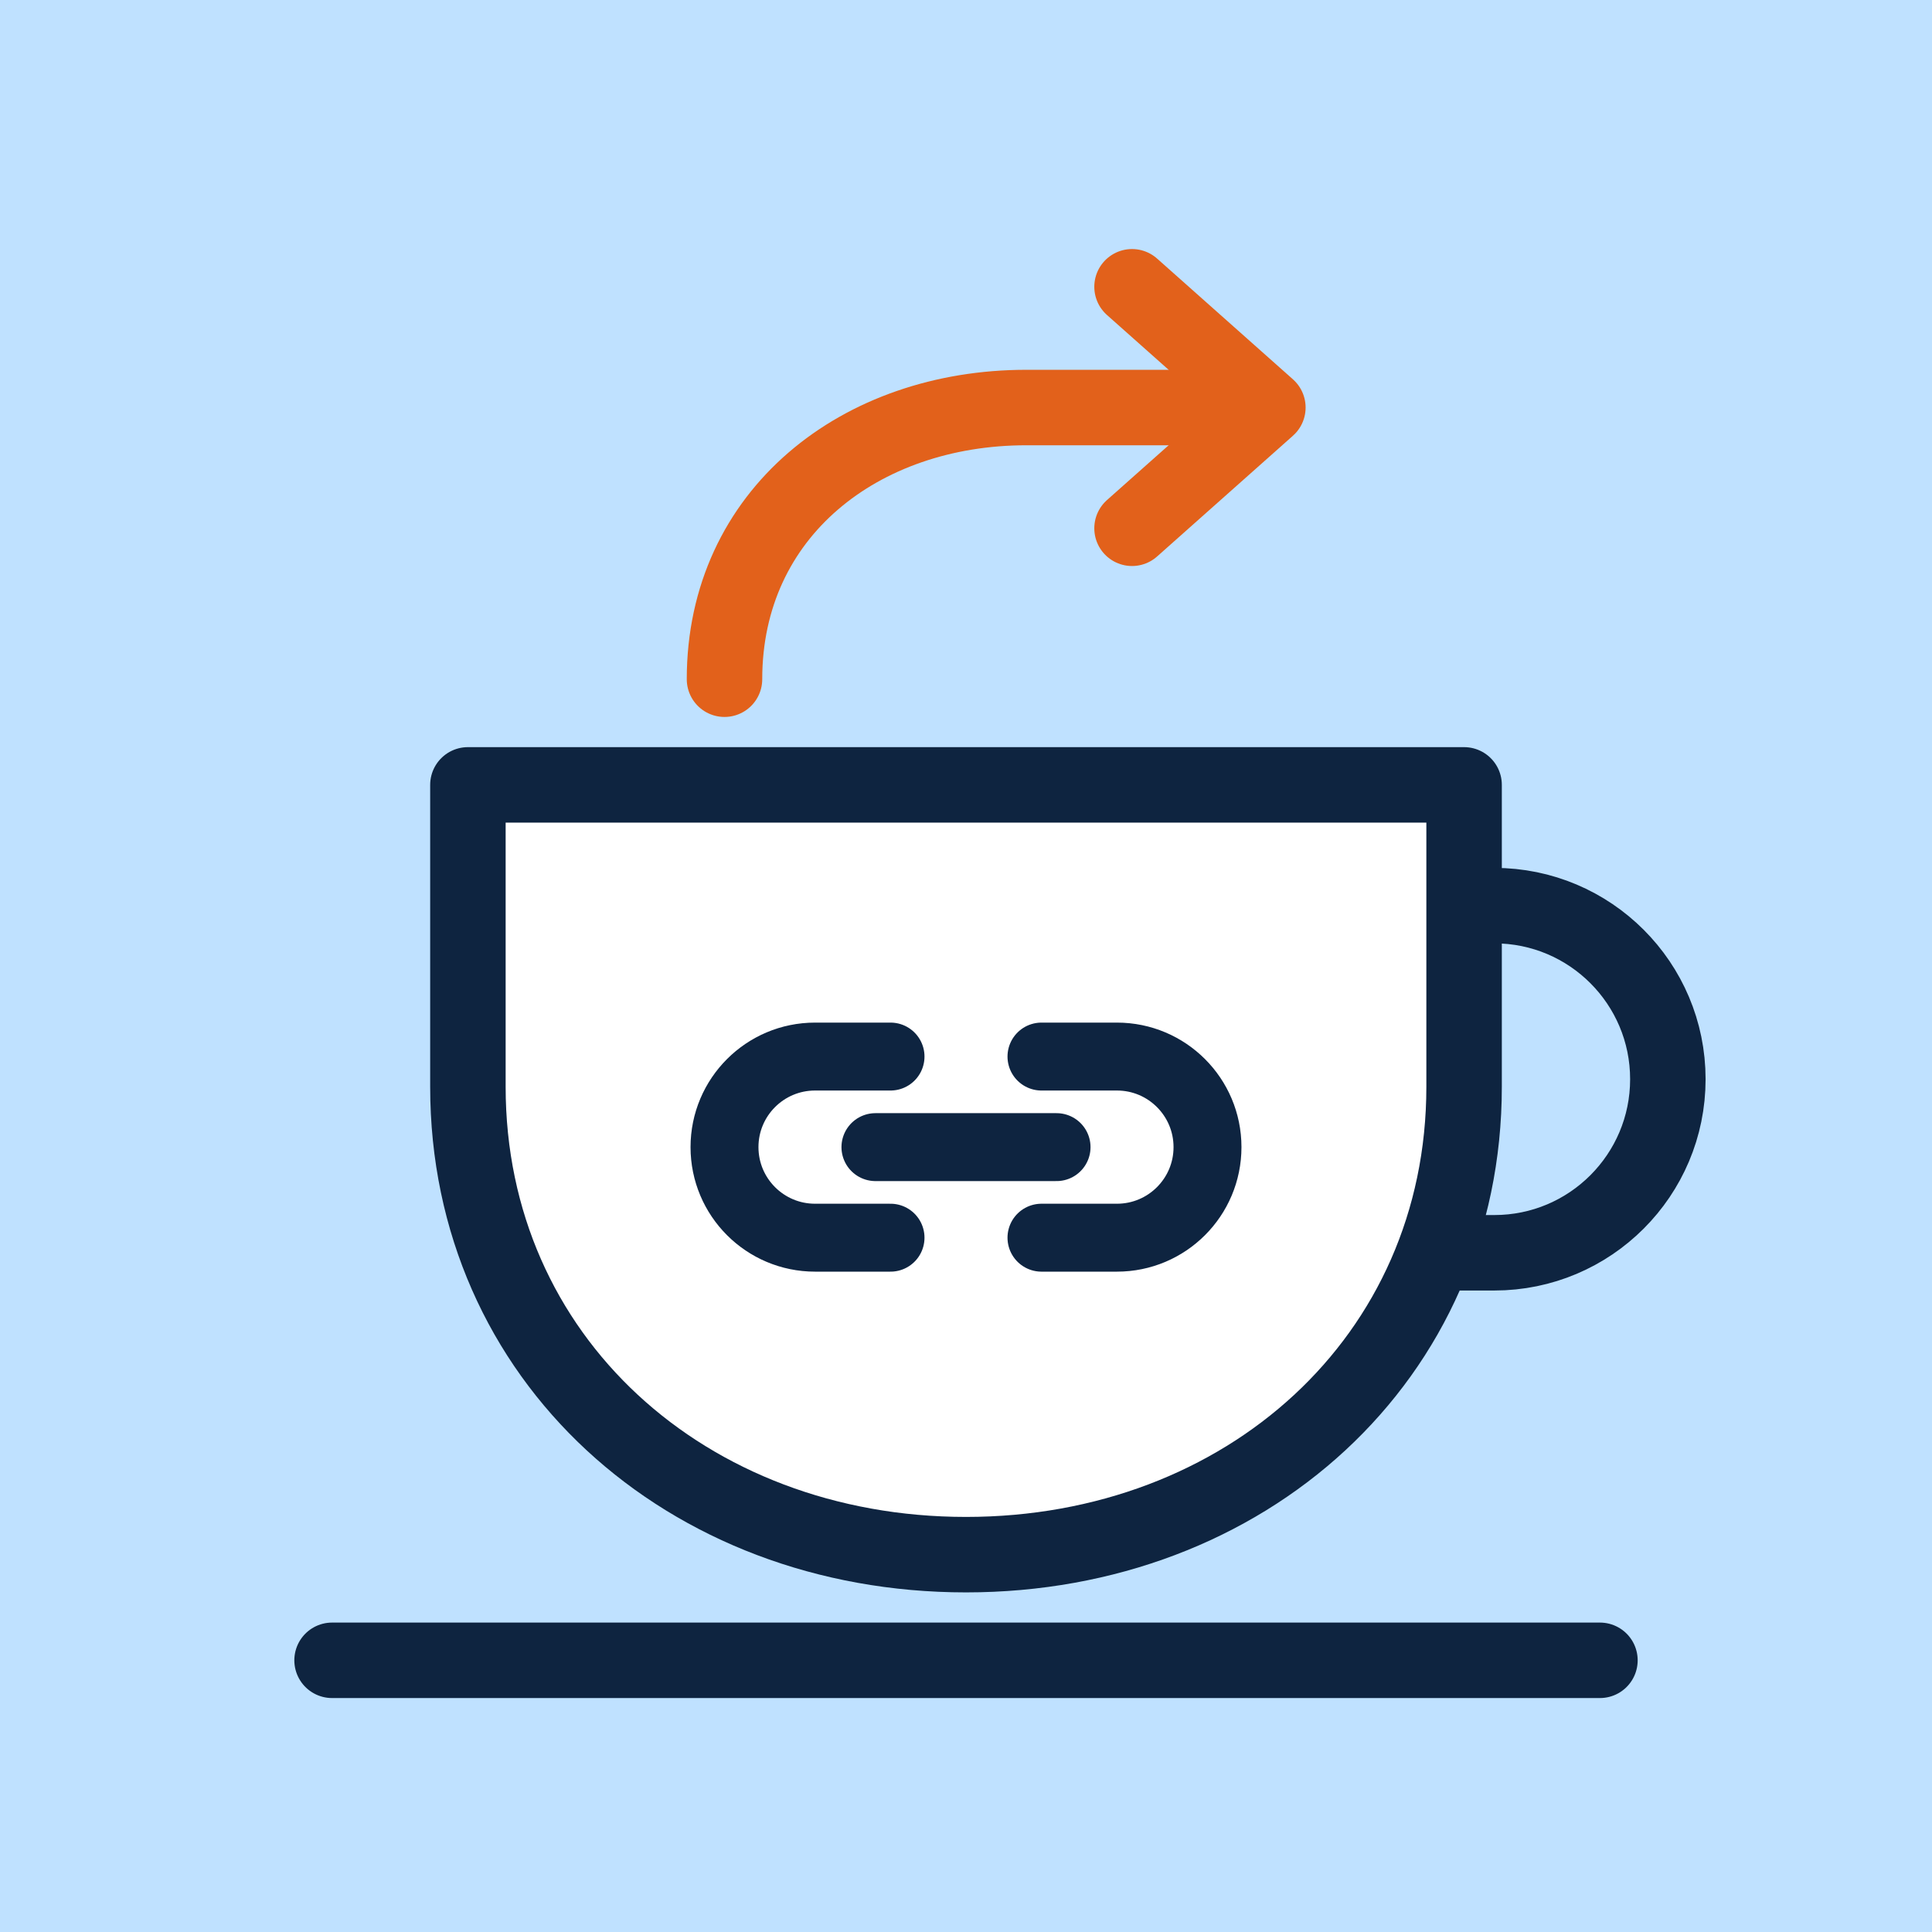
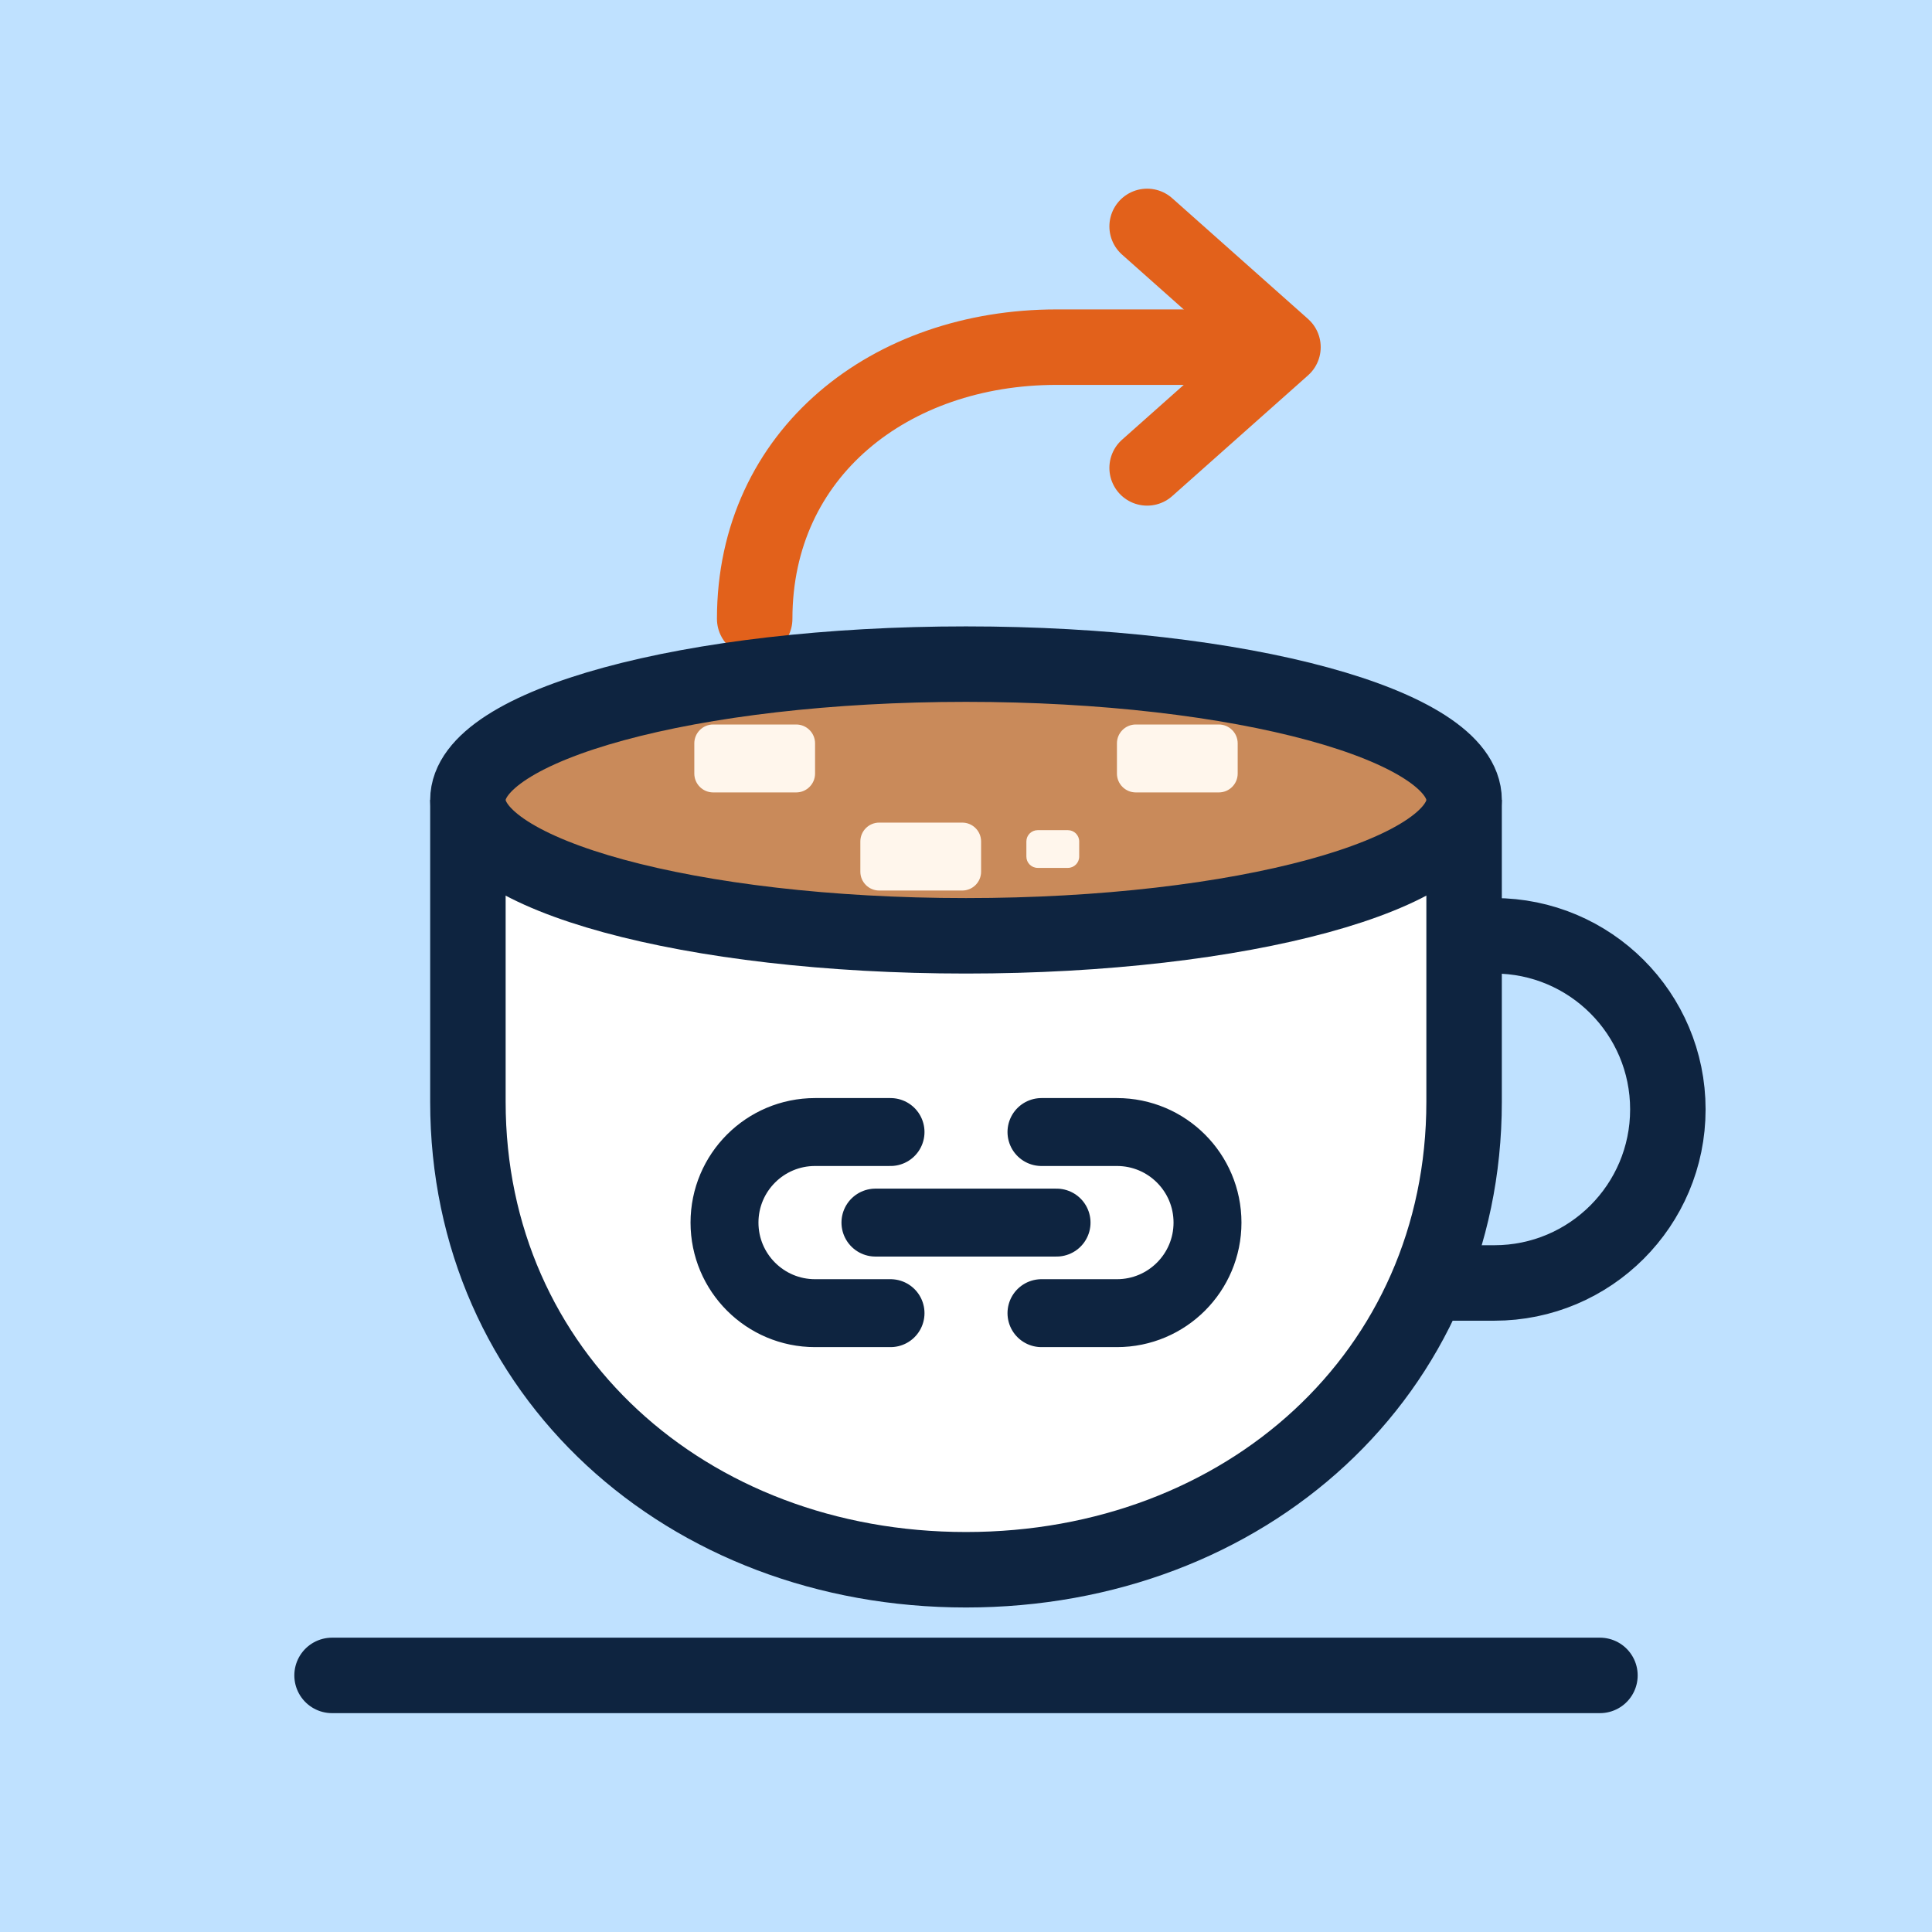
<svg xmlns="http://www.w3.org/2000/svg" viewBox="0 0 256 256">
  <rect width="256" height="256" fill="#BFE1FF" />
  <g fill="none" stroke="#E2611B" stroke-width="10" stroke-linecap="round" stroke-linejoin="round">
-     <path d="M96 90c0-22 18-36 40-36h30" />
-     <path d="M150 38l18 16-18 16" />
+     <path d="M100 82c0-22 18-36 40-36h26" />
+     <path d="M152 30l18 16-18 16" />
  </g>
-   <path d="M190 120h8a23 23 0 0 1 0 46h-14" fill="none" stroke="#0E2440" stroke-width="10" stroke-linecap="round" stroke-linejoin="round" />
-   <path d="M62 104h132v40c0 36-29 62-66 62s-66-26-66-62z" fill="#FFFFFF" stroke="#0E2440" stroke-width="10" stroke-linejoin="round" />
-   <g fill="none" stroke="#0E2440" stroke-width="9" stroke-linecap="round">
-     <path d="M118 140h-10a12 12 0 0 0 0 24h10" />
-     <path d="M138 140h10a12 12 0 0 1 0 24h-10" />
-     <path d="M116 152h24" />
+   <path d="M190 124h8a23 23 0 0 1 0 46h-14" fill="none" stroke="#0E2440" stroke-width="10" stroke-linecap="round" stroke-linejoin="round" />
+   <path d="M62 106v40c0 36 29 62 66 62s66-26 66-62v-40" fill="#FFFFFF" stroke="#0E2440" stroke-width="10" stroke-linejoin="round" />
+   <ellipse cx="128" cy="106" rx="66" ry="18" fill="#C98A5A" stroke="#0E2440" stroke-width="10" />
+   <g fill="#FFF6EC">
+     <rect x="92" y="96" width="16" height="9" rx="2.5" />
+     <rect x="148" y="96" width="16" height="9" rx="2.5" />
+     <rect x="114" y="109" width="16" height="9" rx="2.5" />
+     <rect x="136" y="110" width="7" height="5" rx="1.5" />
  </g>
-   <path d="M44 220h168" stroke="#0E2440" stroke-width="10" stroke-linecap="round" />
+   <g transform="translate(128 162)" stroke="#0E2440">
+     <g fill="none" stroke-linecap="round" stroke-width="9">
+       <path d="M-10 -12h-10a12 12 0 0 0 0 24h10" />
+       <path d="M10 -12h10a12 12 0 0 1 0 24h-10" />
+       <path d="M-12 0h24" />
+     </g>
+   </g>
+   <path d="M44 222h168" stroke="#0E2440" stroke-width="10" stroke-linecap="round" />
</svg>
